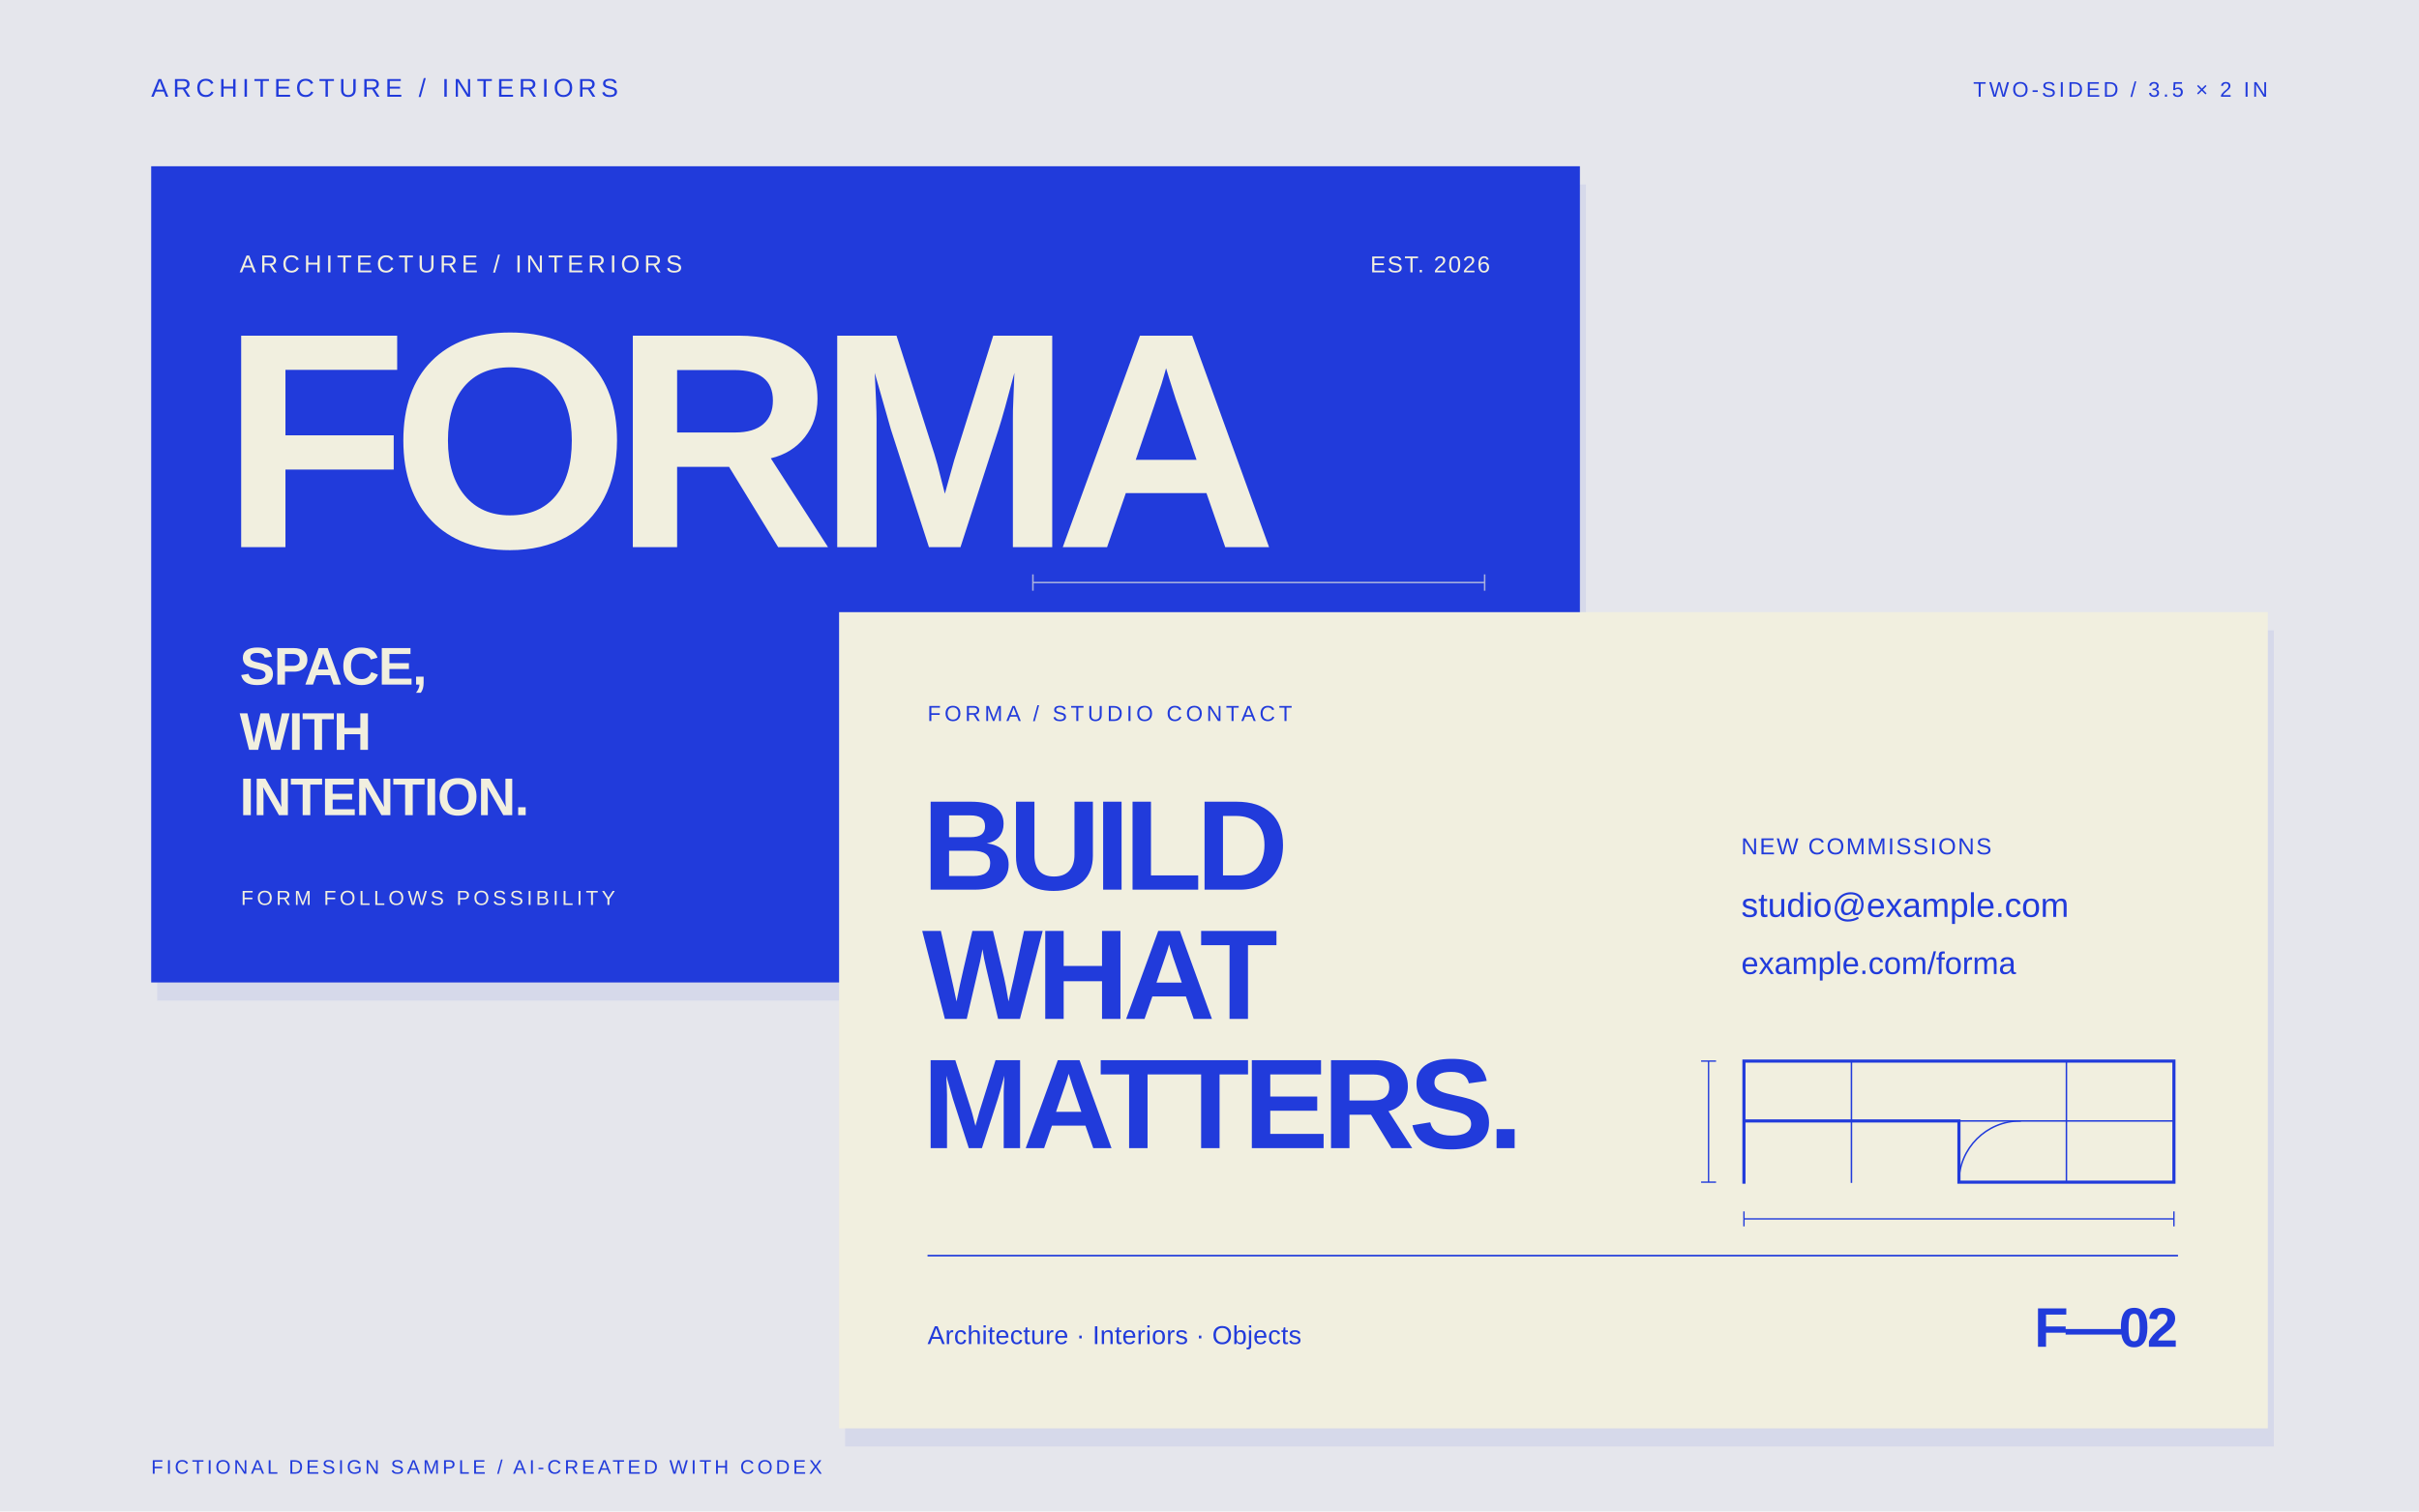
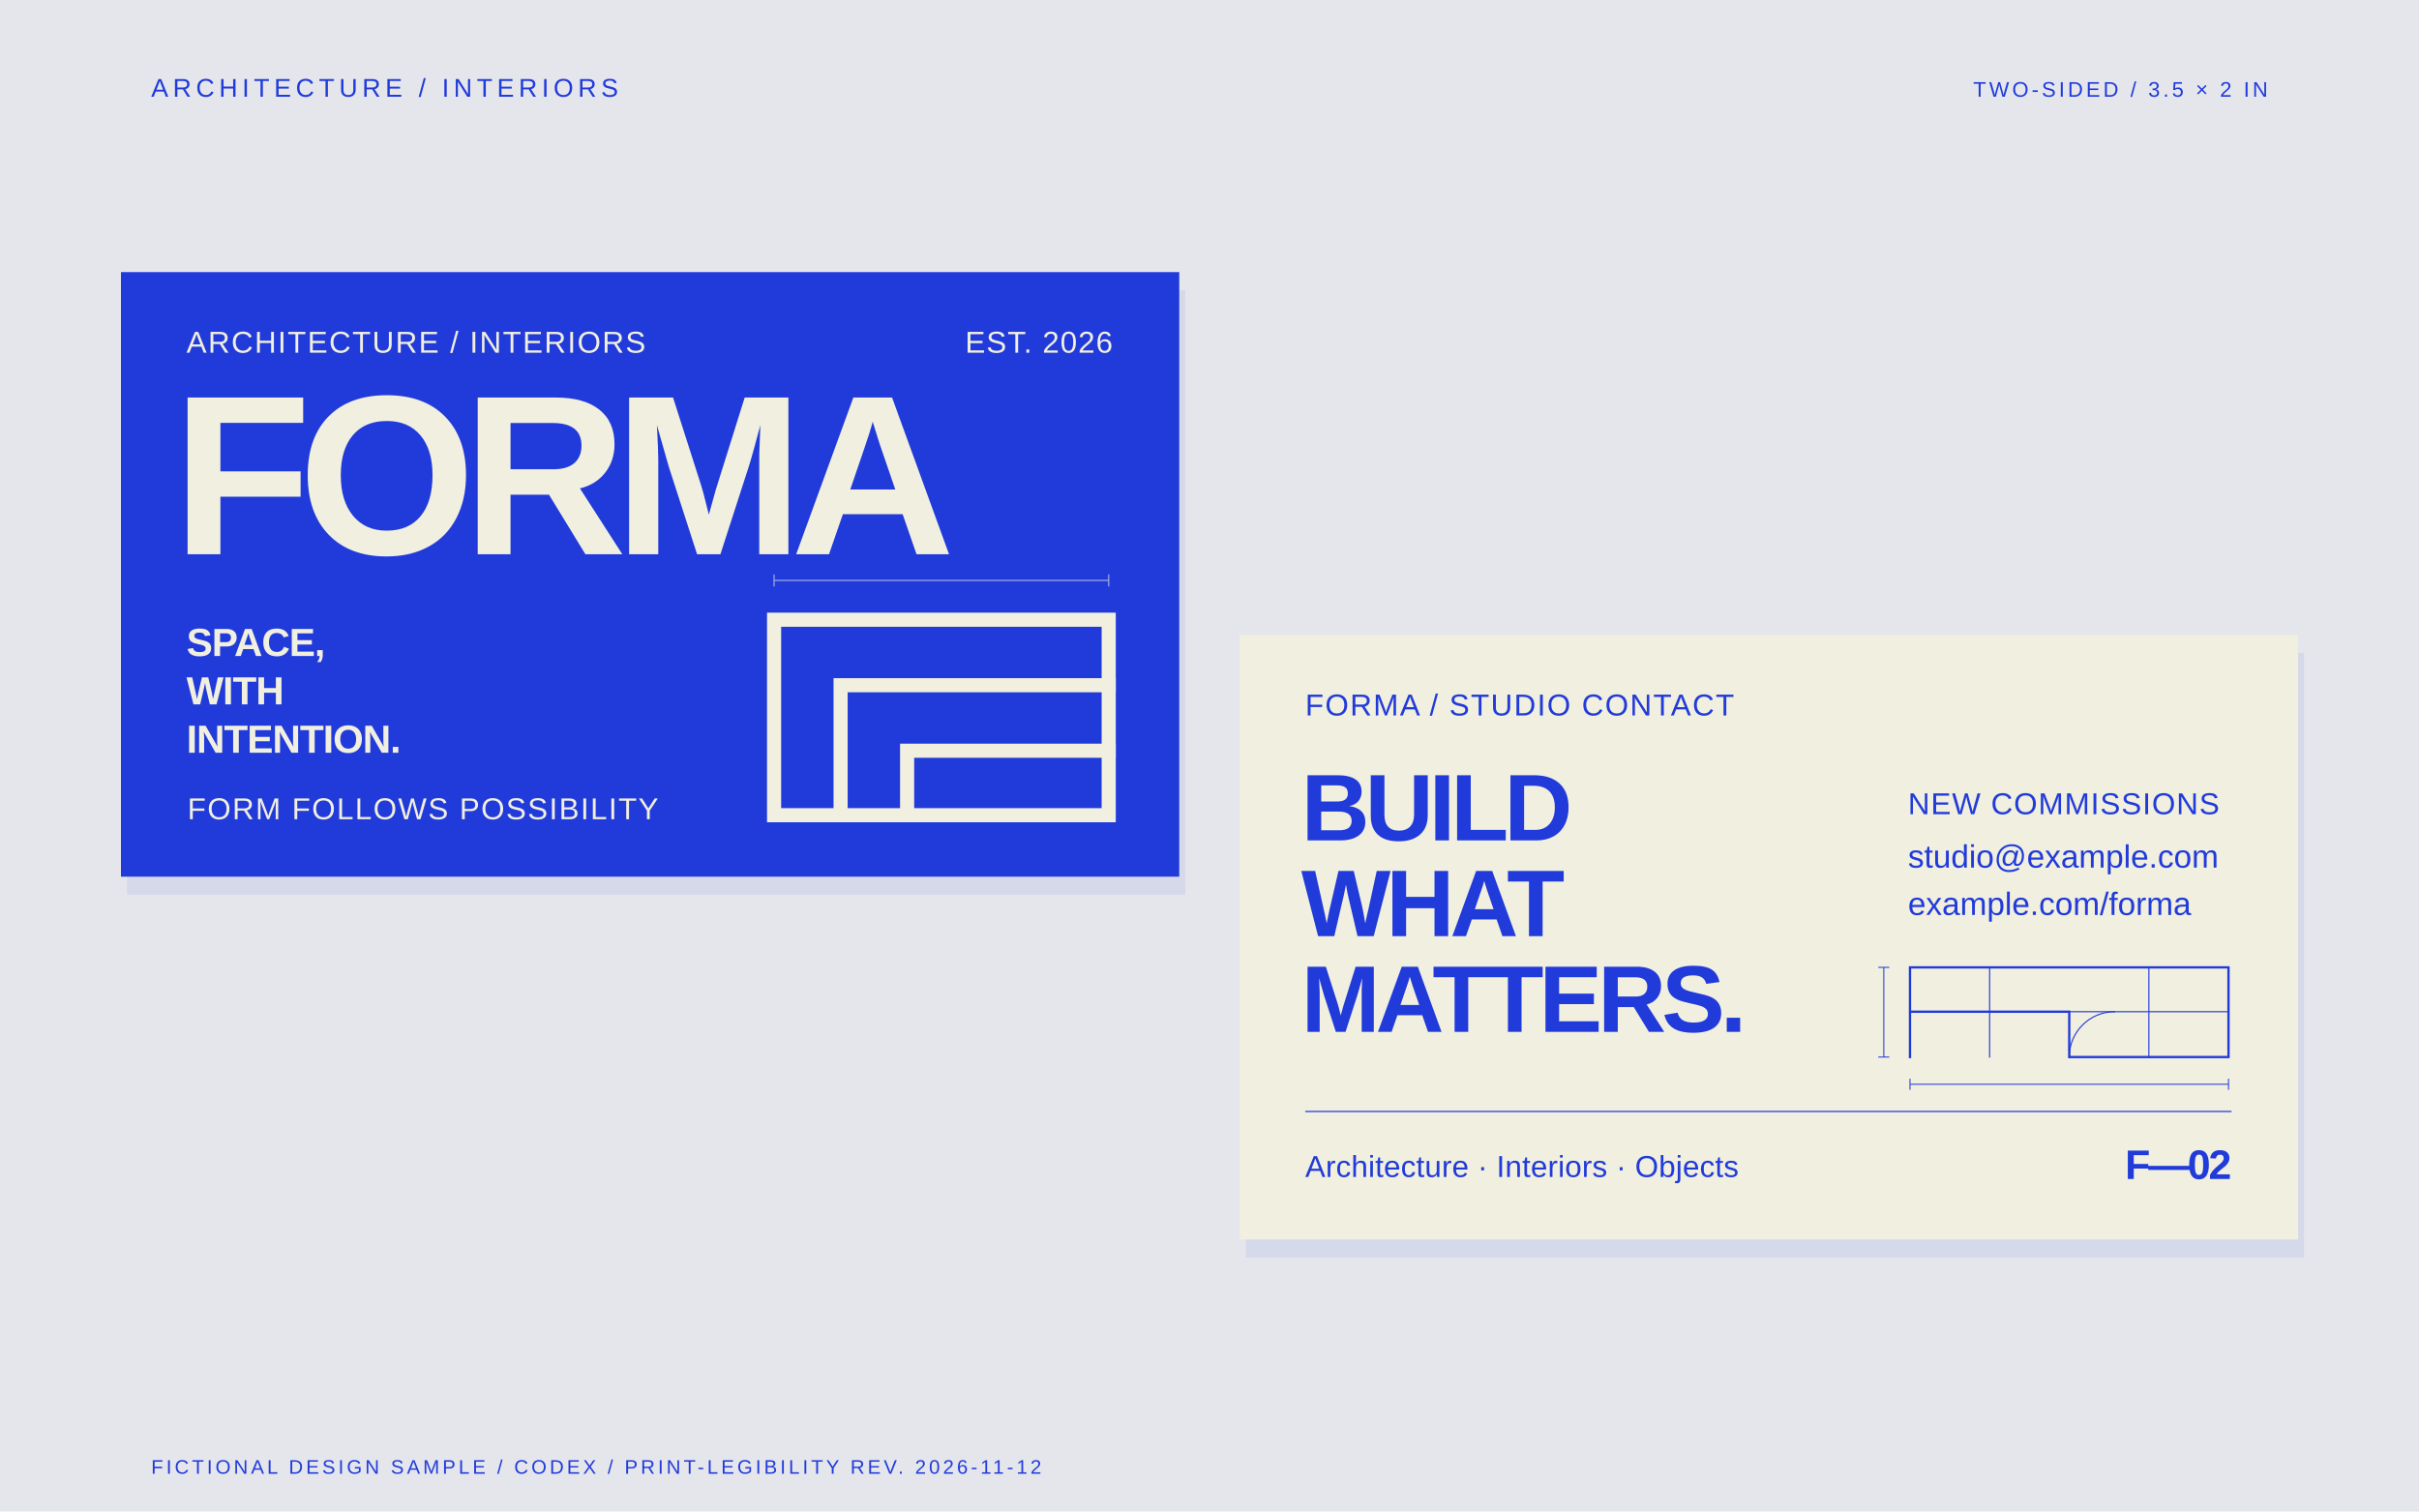
<svg xmlns="http://www.w3.org/2000/svg" width="1600" height="1000" viewBox="0 0 1600 1000" role="img" aria-labelledby="preview-title preview-desc">
  <rect width="1600" height="1000" fill="#e5e6ec" />
  <text x="100" y="64" fill="#213bdb" font-family="Arial,Helvetica,sans-serif" font-size="17" letter-spacing="3">ARCHITECTURE / INTERIORS</text>
  <text x="1500" y="64" text-anchor="end" fill="#213bdb" font-family="Arial,Helvetica,sans-serif" font-size="14" letter-spacing="2">TWO-SIDED / 3.5 × 2 IN</text>
-   <rect x="104" y="122" width="945" height="540" fill="#213bdb" opacity=".075" />
-   <svg width="945" height="540" viewBox="0 0 1050 600" role="img" aria-labelledby="front-title front-desc" x="100" y="110" overflow="hidden">
+   <rect x="84" y="192" width="700" height="400" fill="#213bdb" opacity=".075" />
+   <svg width="700" height="400" viewBox="0 0 1050 600" role="img" aria-labelledby="front-title front-desc" x="80" y="180" overflow="hidden">
    <rect x="-37.5" y="-37.5" width="1125" height="675" fill="#213bdb" />
    <g fill="#f1efdf" font-family="Arial,Helvetica,sans-serif">
-       <text x="65" y="78" font-size="18" letter-spacing="3.1">ARCHITECTURE / INTERIORS</text>
-       <text x="984" y="78" text-anchor="end" font-size="17" letter-spacing="1.2">EST. 2026</text>
+       <text x="65" y="80" font-size="30" letter-spacing="1.4">ARCHITECTURE / INTERIORS</text>
+       <text x="984" y="80" text-anchor="end" font-size="30" letter-spacing="1">EST. 2026</text>
      <text x="51" y="280" font-size="226" font-weight="900" letter-spacing="-13" textLength="930" lengthAdjust="spacingAndGlyphs">FORMA</text>
      <text x="65" y="381" font-size="39" font-weight="600" letter-spacing="-.9">SPACE,</text>
      <text x="65" y="429" font-size="39" font-weight="600" letter-spacing="-.9">WITH</text>
      <text x="65" y="477" font-size="39" font-weight="600" letter-spacing="-.9">INTENTION.</text>
-       <text x="66" y="543" font-size="15" letter-spacing="2.5">FORM FOLLOWS POSSIBILITY</text>
+       <text x="66" y="543" font-size="30" letter-spacing="1.4">FORM FOLLOWS POSSIBILITY</text>
    </g>
    <g fill="none" stroke="#f1efdf" stroke-width="14" stroke-linecap="square" stroke-linejoin="miter">
      <path d="M648 539V345H980V539Z" />
      <path d="M714 539V410H980" />
      <path d="M780 539V475H980" />
    </g>
    <path d="M648 312V300M980 312V300M648 306H980" fill="none" stroke="#f1efdf" stroke-width="1.1" opacity=".65" />
  </svg>
-   <rect x="559" y="417" width="945" height="540" fill="#213bdb" opacity=".075" />
-   <svg width="945" height="540" viewBox="0 0 1050 600" role="img" aria-labelledby="back-title back-desc" x="555" y="405" overflow="hidden">
+   <rect x="824" y="432" width="700" height="400" fill="#213bdb" opacity=".075" />
+   <svg width="700" height="400" viewBox="0 0 1050 600" role="img" aria-labelledby="back-title back-desc" x="820" y="420" overflow="hidden">
    <rect x="-37.5" y="-37.5" width="1125" height="675" fill="#f1efdf" />
    <g fill="#213bdb" font-family="Arial,Helvetica,sans-serif">
-       <text x="65" y="80" font-size="16" letter-spacing="2.7">FORMA / STUDIO CONTACT</text>
+       <text x="65" y="80" font-size="30" letter-spacing="1.4">FORMA / STUDIO CONTACT</text>
      <text x="61" y="204" font-size="94" font-weight="700" letter-spacing="-4.5">BUILD</text>
      <text x="61" y="299" font-size="94" font-weight="700" letter-spacing="-4.5">WHAT</text>
      <text x="61" y="394" font-size="94" font-weight="700" letter-spacing="-4.5">MATTERS.</text>
-       <text x="663" y="178" font-size="17" letter-spacing="1.2">NEW COMMISSIONS</text>
-       <text x="663" y="224" font-size="25">studio@example.com</text>
-       <text x="663" y="266" font-size="23">example.com/forma</text>
+       <text x="663" y="178" font-size="30" letter-spacing="1">NEW COMMISSIONS</text>
+       <text x="663" y="231" font-size="32">studio@example.com</text>
+       <text x="663" y="278" font-size="32">example.com/forma</text>
      <path d="M65 473H984" fill="none" stroke="#213bdb" stroke-width="1.2" />
-       <text x="65" y="538" font-size="19" letter-spacing=".2">Architecture · Interiors · Objects</text>
+       <text x="65" y="538" font-size="30" letter-spacing=".2">Architecture · Interiors · Objects</text>
      <text x="984" y="540" text-anchor="end" font-size="41" font-weight="700" letter-spacing="-2">F—02</text>
    </g>
    <g fill="none" stroke="#213bdb" stroke-linecap="square">
      <path d="M665 419V330H981V419H823V374H665" stroke-width="2.3" />
      <path d="M744 330V419M902 330V419M665 374H981" stroke-width="1.1" />
      <path d="M823 419A45 45 0 0 1 868 374" stroke-width="1.1" />
      <path d="M644 330H634M644 419H634M639 330V419M665 441V451M981 441V451M665 446H981" stroke-width="1" />
    </g>
  </svg>
-   <text x="100" y="975" fill="#213bdb" font-family="Arial,Helvetica,sans-serif" font-size="13" letter-spacing="2">FICTIONAL DESIGN SAMPLE / AI-CREATED WITH CODEX</text>
+   <text x="100" y="975" fill="#213bdb" font-family="Arial,Helvetica,sans-serif" font-size="13" letter-spacing="2">FICTIONAL DESIGN SAMPLE / CODEX / PRINT-LEGIBILITY REV. 2026-11-12</text>
</svg>
